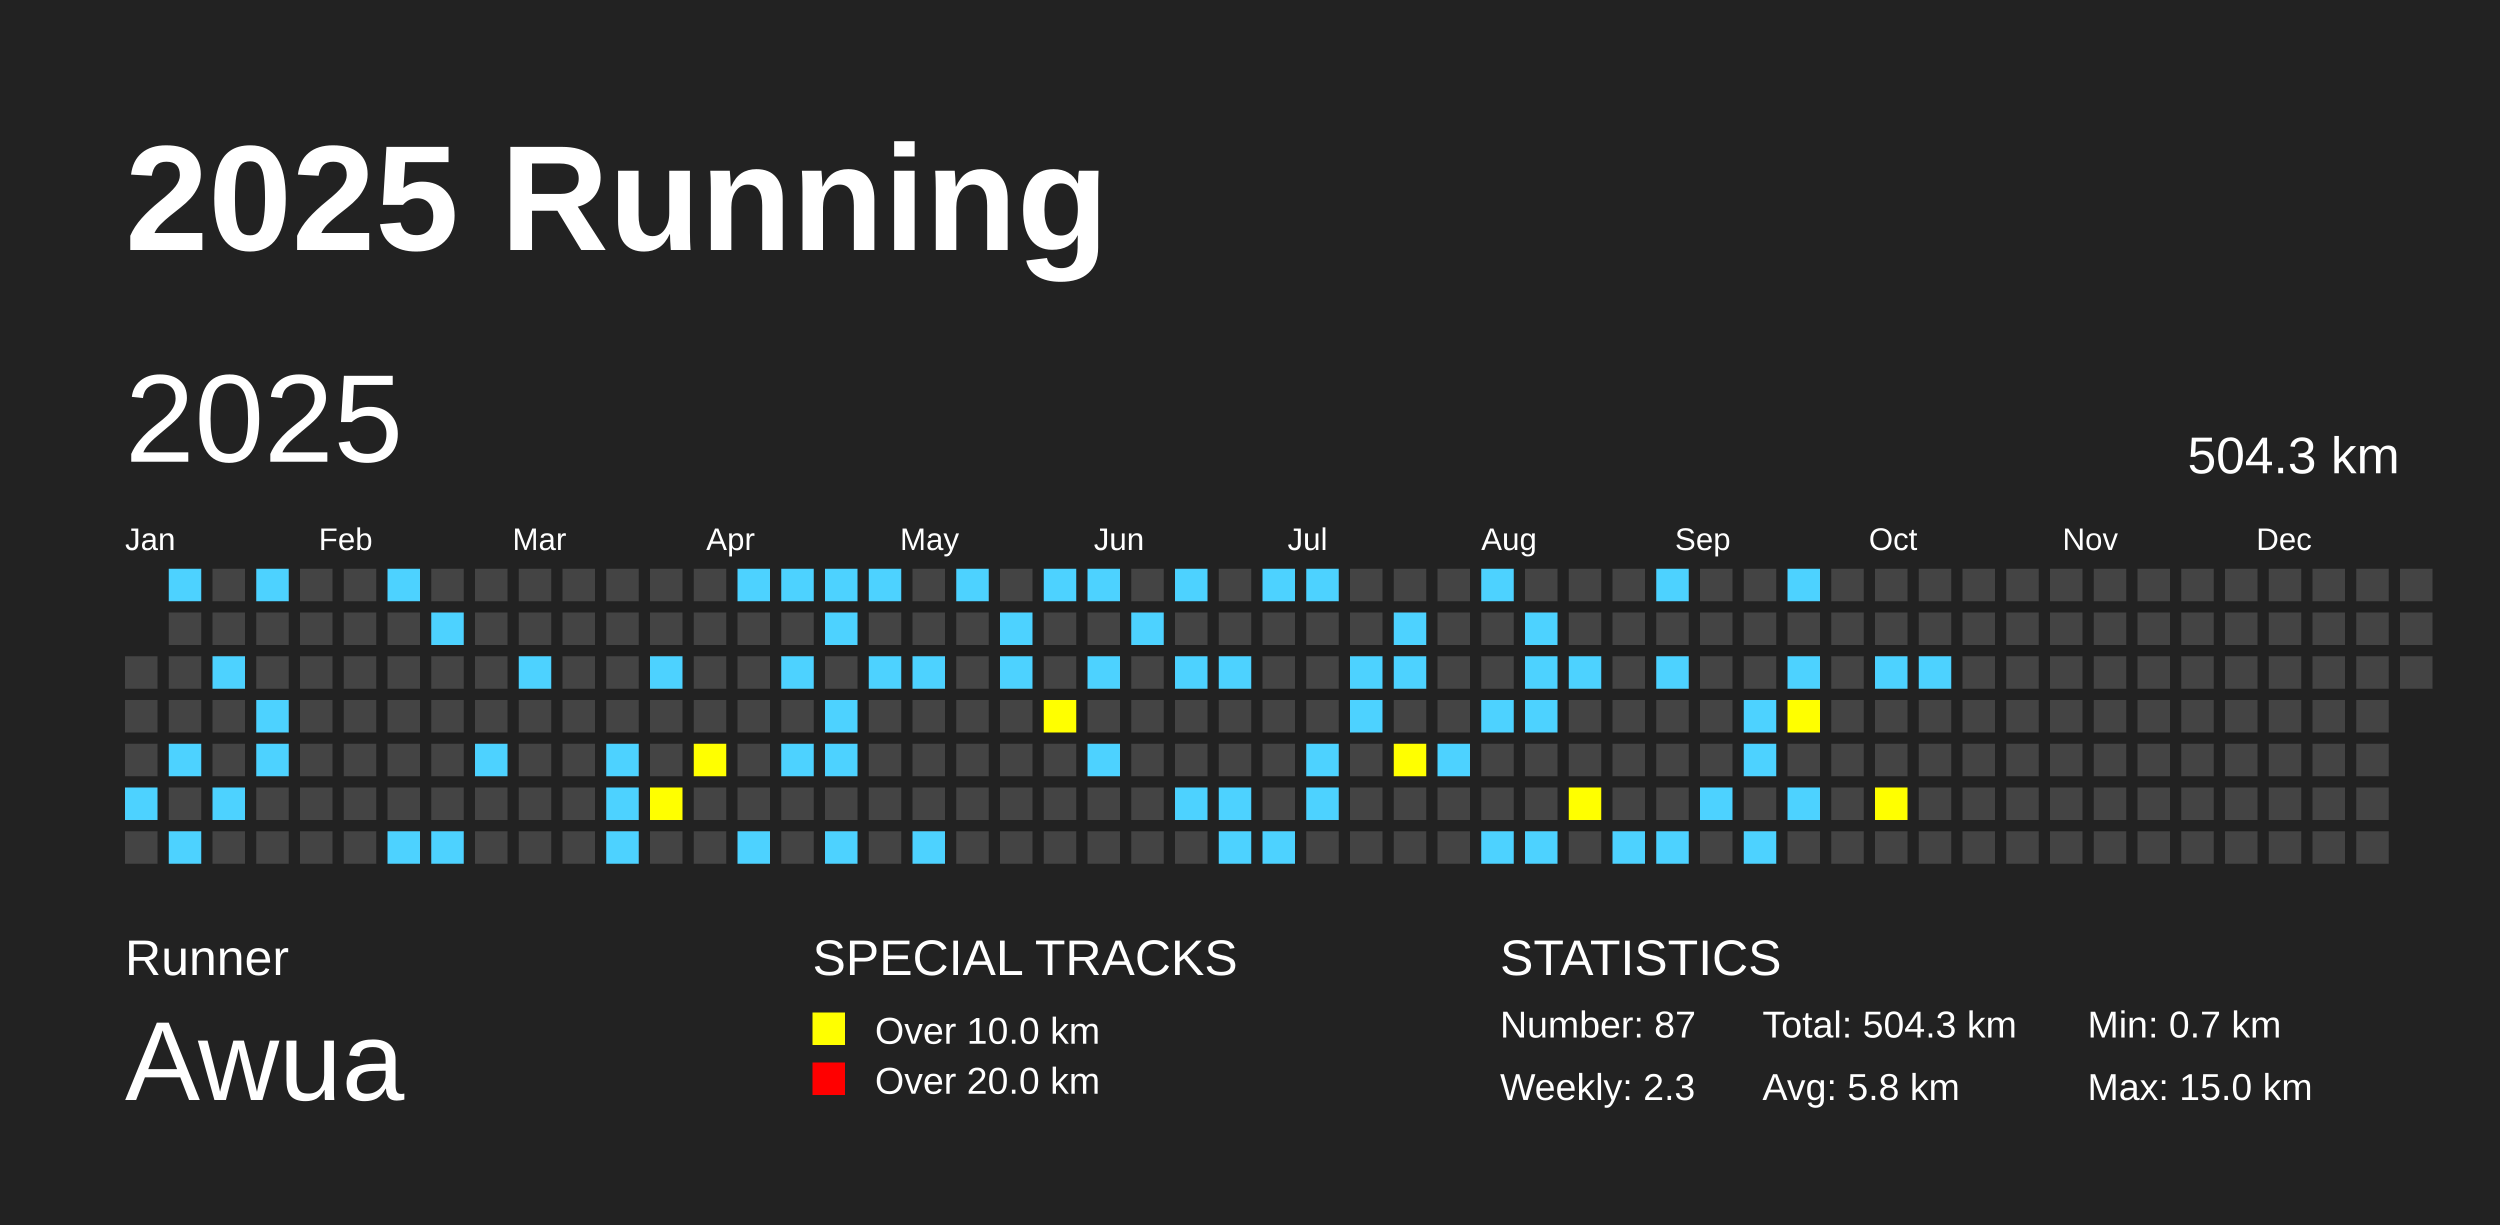
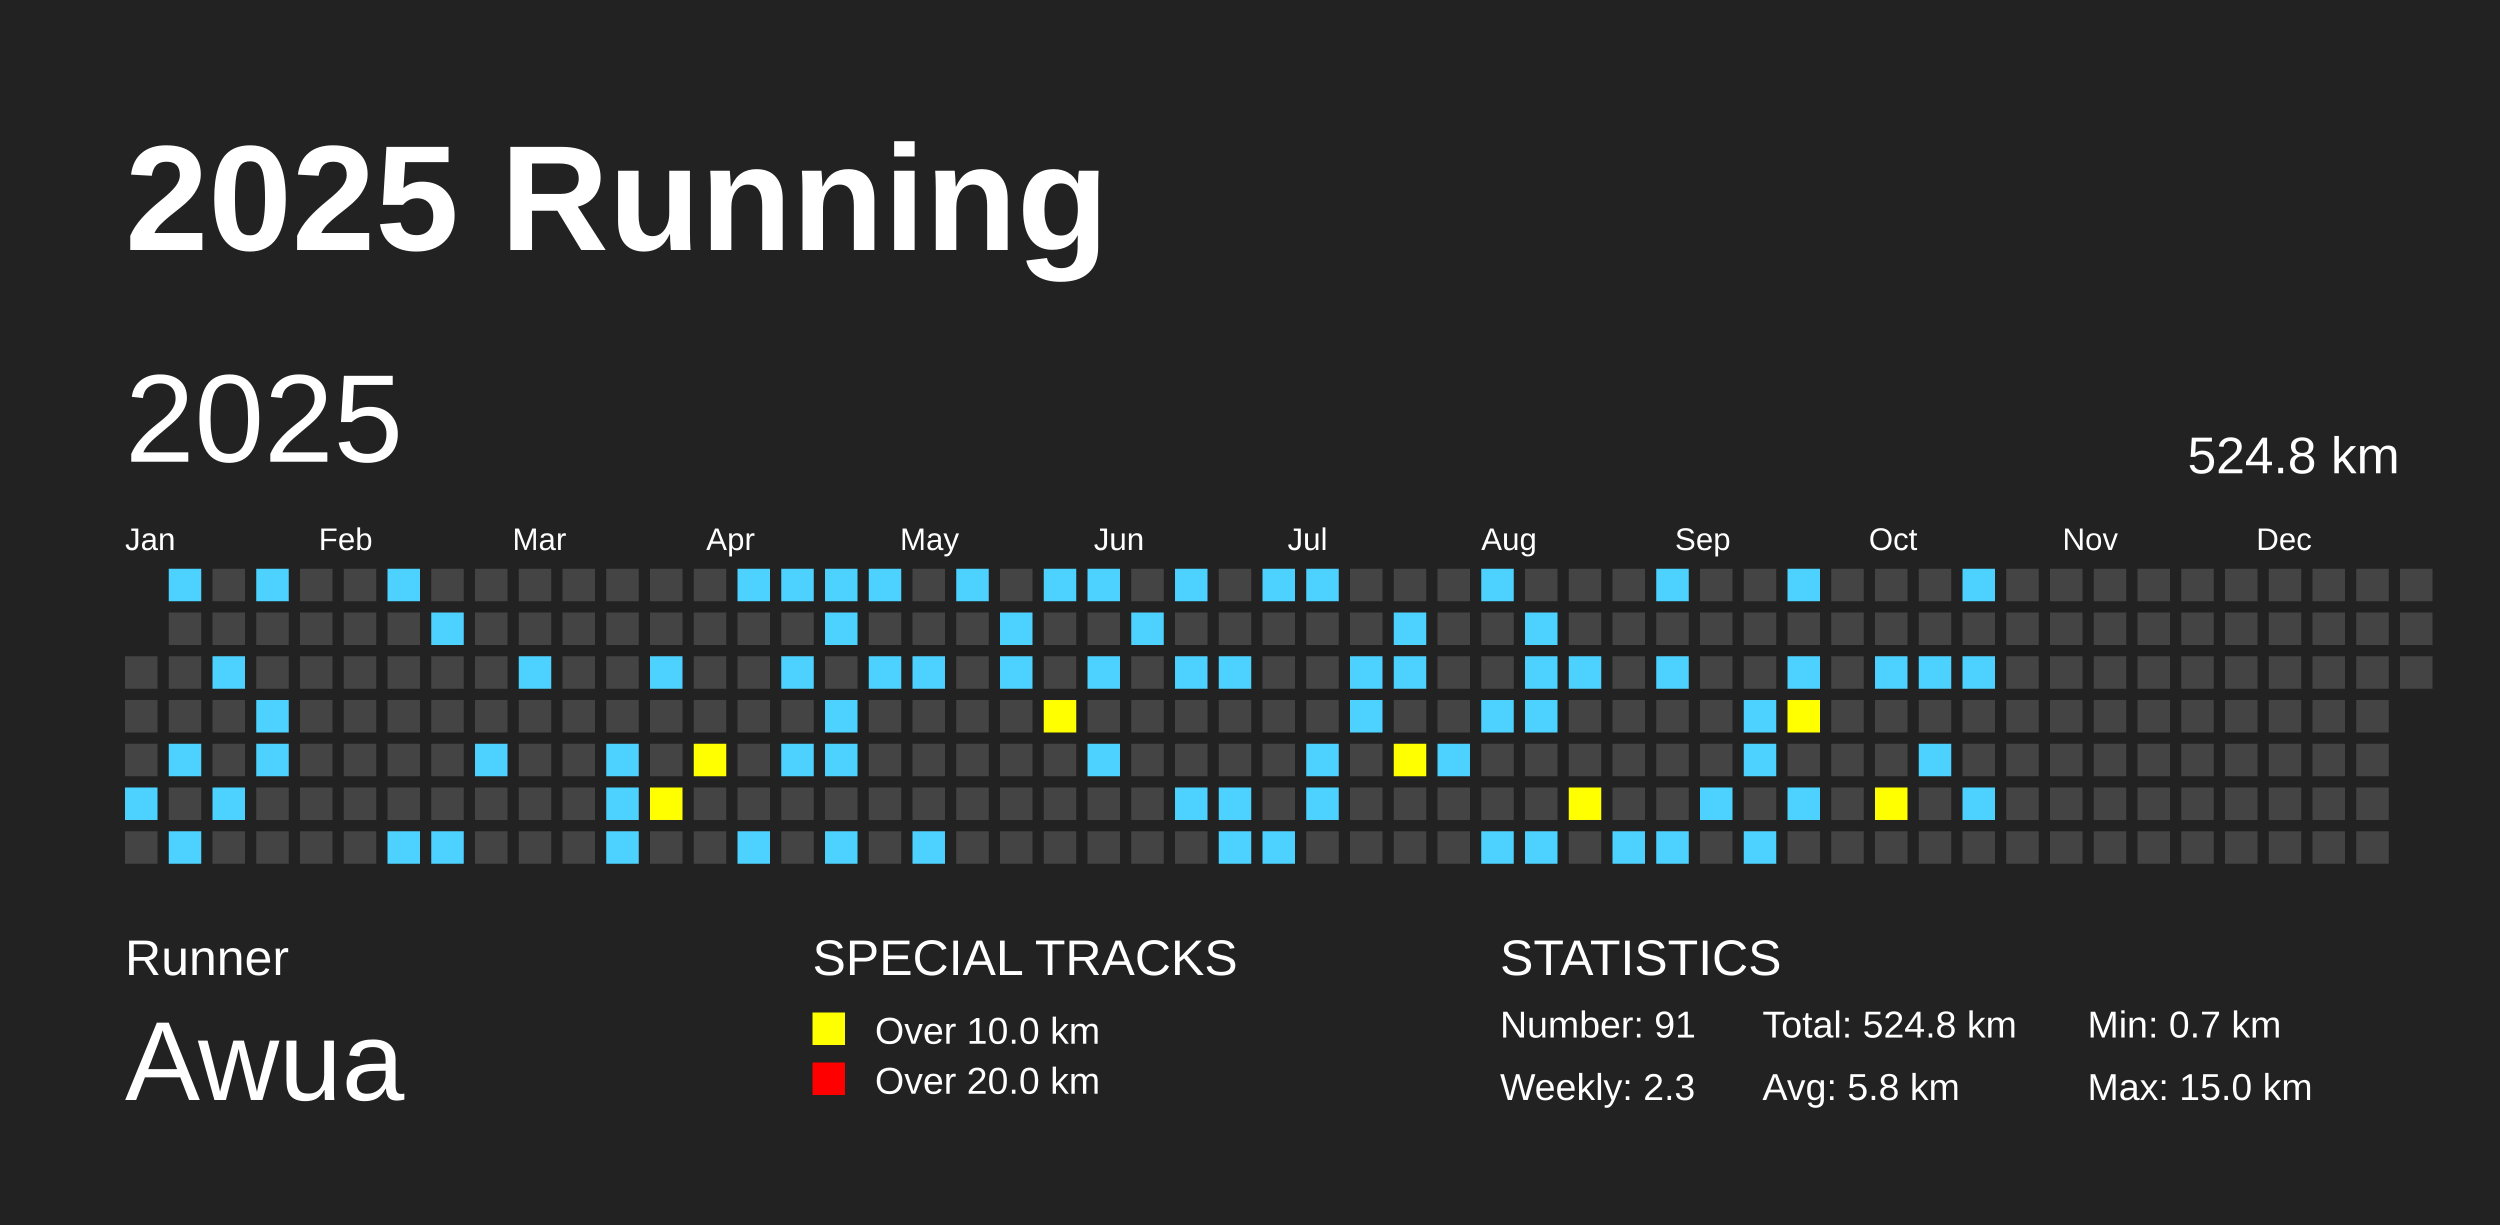
<svg xmlns="http://www.w3.org/2000/svg" baseProfile="full" height="98mm" version="1.1" viewBox="0,0,200,98" width="200mm">
  <defs />
  <rect fill="#222222" height="98" width="200" x="0" y="0" />
  <text fill="#FFFFFF" style="font-size:12px; font-family:Arial; font-weight:bold;" x="10" y="20">2025 Running</text>
  <text fill="#FFFFFF" style="font-size:4px; font-family:Arial" x="10" y="78">Runner</text>
  <text fill="#FFFFFF" style="font-size:9px; font-family:Arial" x="10" y="88">Awua</text>
  <text fill="#FFFFFF" style="font-size:4px; font-family:Arial" x="65" y="78">SPECIAL TRACKS</text>
  <rect fill="yellow" height="2.6" width="2.6" x="65" y="81" />
  <text fill="#FFFFFF" style="font-size:3px; font-family:Arial" x="70" y="83.5">Over 10.0 km</text>
  <rect fill="red" height="2.6" width="2.6" x="65" y="85" />
  <text fill="#FFFFFF" style="font-size:3px; font-family:Arial" x="70" y="87.5">Over 20.0 km</text>
  <text fill="#FFFFFF" style="font-size:4px; font-family:Arial" x="120" y="78">STATISTICS</text>
-   <text fill="#FFFFFF" style="font-size:3px; font-family:Arial" x="120" y="83">Number: 87</text>
+   <text fill="#FFFFFF" style="font-size:3px; font-family:Arial" x="120" y="83">Number: 91</text>
  <text fill="#FFFFFF" style="font-size:3px; font-family:Arial" x="120" y="88">Weekly: 2.3</text>
-   <text fill="#FFFFFF" style="font-size:3px; font-family:Arial" x="141" y="83">Total: 504.3 km</text>
+   <text fill="#FFFFFF" style="font-size:3px; font-family:Arial" x="141" y="83">Total: 524.8 km</text>
  <text fill="#FFFFFF" style="font-size:3px; font-family:Arial" x="141" y="88">Avg: 5.8 km</text>
  <text fill="#FFFFFF" style="font-size:3px; font-family:Arial" x="167" y="83">Min: 0.7 km</text>
  <text fill="#FFFFFF" style="font-size:3px; font-family:Arial" x="167" y="88">Max: 15.0 km</text>
  <text dominant-baseline="hanging" fill="#FFFFFF" style="font-size:10.0px; font-family:Arial;" x="10" y="30">2025</text>
-   <text dominant-baseline="hanging" fill="#FFFFFF" style="font-size:4.125px; font-family:Arial;" x="175" y="35">504.3 km</text>
+   <text dominant-baseline="hanging" fill="#FFFFFF" style="font-size:4.125px; font-family:Arial;" x="175" y="35">524.8 km</text>
  <text fill="#FFFFFF" style="font-size:2.5px; font-family:Arial" x="10.0" y="44">Jan</text>
  <text fill="#FFFFFF" style="font-size:2.5px; font-family:Arial" x="25.5" y="44">Feb</text>
  <text fill="#FFFFFF" style="font-size:2.5px; font-family:Arial" x="41.0" y="44">Mar</text>
  <text fill="#FFFFFF" style="font-size:2.5px; font-family:Arial" x="56.5" y="44">Apr</text>
  <text fill="#FFFFFF" style="font-size:2.5px; font-family:Arial" x="72.0" y="44">May</text>
  <text fill="#FFFFFF" style="font-size:2.5px; font-family:Arial" x="87.5" y="44">Jun</text>
  <text fill="#FFFFFF" style="font-size:2.5px; font-family:Arial" x="103.0" y="44">Jul</text>
  <text fill="#FFFFFF" style="font-size:2.5px; font-family:Arial" x="118.5" y="44">Aug</text>
  <text fill="#FFFFFF" style="font-size:2.5px; font-family:Arial" x="134.0" y="44">Sep</text>
  <text fill="#FFFFFF" style="font-size:2.5px; font-family:Arial" x="149.5" y="44">Oct</text>
  <text fill="#FFFFFF" style="font-size:2.5px; font-family:Arial" x="165.0" y="44">Nov</text>
  <text fill="#FFFFFF" style="font-size:2.5px; font-family:Arial" x="180.5" y="44">Dec</text>
  <rect fill="#444444" height="2.6" width="2.6" x="10.0" y="52.5" />
  <rect fill="#444444" height="2.6" width="2.6" x="10.0" y="56.0" />
  <rect fill="#444444" height="2.6" width="2.6" x="10.0" y="59.5" />
  <rect fill="#4DD2FF" height="2.6" width="2.6" x="10.0" y="63.0" />
  <rect fill="#444444" height="2.6" width="2.6" x="10.0" y="66.5" />
  <rect fill="#4DD2FF" height="2.6" width="2.6" x="13.5" y="45.5" />
  <rect fill="#444444" height="2.6" width="2.6" x="13.5" y="49.0" />
  <rect fill="#444444" height="2.6" width="2.6" x="13.5" y="52.5" />
  <rect fill="#444444" height="2.6" width="2.6" x="13.5" y="56.0" />
  <rect fill="#4DD2FF" height="2.6" width="2.6" x="13.5" y="59.5" />
  <rect fill="#444444" height="2.6" width="2.6" x="13.5" y="63.0" />
  <rect fill="#4DD2FF" height="2.6" width="2.6" x="13.5" y="66.5" />
  <rect fill="#444444" height="2.6" width="2.6" x="17.0" y="45.5" />
  <rect fill="#444444" height="2.6" width="2.6" x="17.0" y="49.0" />
  <rect fill="#4DD2FF" height="2.6" width="2.6" x="17.0" y="52.5" />
  <rect fill="#444444" height="2.6" width="2.6" x="17.0" y="56.0" />
  <rect fill="#444444" height="2.6" width="2.6" x="17.0" y="59.5" />
  <rect fill="#4DD2FF" height="2.6" width="2.6" x="17.0" y="63.0" />
  <rect fill="#444444" height="2.6" width="2.6" x="17.0" y="66.5" />
  <rect fill="#4DD2FF" height="2.6" width="2.6" x="20.5" y="45.5" />
  <rect fill="#444444" height="2.6" width="2.6" x="20.5" y="49.0" />
  <rect fill="#444444" height="2.6" width="2.6" x="20.5" y="52.5" />
  <rect fill="#4DD2FF" height="2.6" width="2.6" x="20.5" y="56.0" />
  <rect fill="#4DD2FF" height="2.6" width="2.6" x="20.5" y="59.5" />
  <rect fill="#444444" height="2.6" width="2.6" x="20.5" y="63.0" />
  <rect fill="#444444" height="2.6" width="2.6" x="20.5" y="66.5" />
  <rect fill="#444444" height="2.6" width="2.6" x="24.0" y="45.5" />
  <rect fill="#444444" height="2.6" width="2.6" x="24.0" y="49.0" />
  <rect fill="#444444" height="2.6" width="2.6" x="24.0" y="52.5" />
  <rect fill="#444444" height="2.6" width="2.6" x="24.0" y="56.0" />
  <rect fill="#444444" height="2.6" width="2.6" x="24.0" y="59.5" />
  <rect fill="#444444" height="2.6" width="2.6" x="24.0" y="63.0" />
  <rect fill="#444444" height="2.6" width="2.6" x="24.0" y="66.5" />
  <rect fill="#444444" height="2.6" width="2.6" x="27.5" y="45.5" />
  <rect fill="#444444" height="2.6" width="2.6" x="27.5" y="49.0" />
  <rect fill="#444444" height="2.6" width="2.6" x="27.5" y="52.5" />
  <rect fill="#444444" height="2.6" width="2.6" x="27.5" y="56.0" />
  <rect fill="#444444" height="2.6" width="2.6" x="27.5" y="59.5" />
  <rect fill="#444444" height="2.6" width="2.6" x="27.5" y="63.0" />
  <rect fill="#444444" height="2.6" width="2.6" x="27.5" y="66.5" />
  <rect fill="#4DD2FF" height="2.6" width="2.6" x="31.0" y="45.5" />
  <rect fill="#444444" height="2.6" width="2.6" x="31.0" y="49.0" />
  <rect fill="#444444" height="2.6" width="2.6" x="31.0" y="52.5" />
  <rect fill="#444444" height="2.6" width="2.6" x="31.0" y="56.0" />
  <rect fill="#444444" height="2.6" width="2.6" x="31.0" y="59.5" />
  <rect fill="#444444" height="2.6" width="2.6" x="31.0" y="63.0" />
  <rect fill="#4DD2FF" height="2.6" width="2.6" x="31.0" y="66.5" />
  <rect fill="#444444" height="2.6" width="2.6" x="34.5" y="45.5" />
  <rect fill="#4DD2FF" height="2.6" width="2.6" x="34.5" y="49.0" />
  <rect fill="#444444" height="2.6" width="2.6" x="34.5" y="52.5" />
  <rect fill="#444444" height="2.6" width="2.6" x="34.5" y="56.0" />
  <rect fill="#444444" height="2.6" width="2.6" x="34.5" y="59.5" />
  <rect fill="#444444" height="2.6" width="2.6" x="34.5" y="63.0" />
  <rect fill="#4DD2FF" height="2.6" width="2.6" x="34.5" y="66.5" />
  <rect fill="#444444" height="2.6" width="2.6" x="38.0" y="45.5" />
  <rect fill="#444444" height="2.6" width="2.6" x="38.0" y="49.0" />
  <rect fill="#444444" height="2.6" width="2.6" x="38.0" y="52.5" />
  <rect fill="#444444" height="2.6" width="2.6" x="38.0" y="56.0" />
  <rect fill="#4DD2FF" height="2.6" width="2.6" x="38.0" y="59.5" />
  <rect fill="#444444" height="2.6" width="2.6" x="38.0" y="63.0" />
  <rect fill="#444444" height="2.6" width="2.6" x="38.0" y="66.5" />
  <rect fill="#444444" height="2.6" width="2.6" x="41.5" y="45.5" />
  <rect fill="#444444" height="2.6" width="2.6" x="41.5" y="49.0" />
  <rect fill="#4DD2FF" height="2.6" width="2.6" x="41.5" y="52.5" />
  <rect fill="#444444" height="2.6" width="2.6" x="41.5" y="56.0" />
  <rect fill="#444444" height="2.6" width="2.6" x="41.5" y="59.5" />
  <rect fill="#444444" height="2.6" width="2.6" x="41.5" y="63.0" />
  <rect fill="#444444" height="2.6" width="2.6" x="41.5" y="66.5" />
  <rect fill="#444444" height="2.6" width="2.6" x="45.0" y="45.5" />
  <rect fill="#444444" height="2.6" width="2.6" x="45.0" y="49.0" />
  <rect fill="#444444" height="2.6" width="2.6" x="45.0" y="52.5" />
  <rect fill="#444444" height="2.6" width="2.6" x="45.0" y="56.0" />
  <rect fill="#444444" height="2.6" width="2.6" x="45.0" y="59.5" />
  <rect fill="#444444" height="2.6" width="2.6" x="45.0" y="63.0" />
  <rect fill="#444444" height="2.6" width="2.6" x="45.0" y="66.5" />
  <rect fill="#444444" height="2.6" width="2.6" x="48.5" y="45.5" />
  <rect fill="#444444" height="2.6" width="2.6" x="48.5" y="49.0" />
  <rect fill="#444444" height="2.6" width="2.6" x="48.5" y="52.5" />
  <rect fill="#444444" height="2.6" width="2.6" x="48.5" y="56.0" />
  <rect fill="#4DD2FF" height="2.6" width="2.6" x="48.5" y="59.5" />
  <rect fill="#4DD2FF" height="2.6" width="2.6" x="48.5" y="63.0" />
  <rect fill="#4DD2FF" height="2.6" width="2.6" x="48.5" y="66.5" />
  <rect fill="#444444" height="2.6" width="2.6" x="52.0" y="45.5" />
  <rect fill="#444444" height="2.6" width="2.6" x="52.0" y="49.0" />
  <rect fill="#4DD2FF" height="2.6" width="2.6" x="52.0" y="52.5" />
  <rect fill="#444444" height="2.6" width="2.6" x="52.0" y="56.0" />
  <rect fill="#444444" height="2.6" width="2.6" x="52.0" y="59.5" />
  <rect fill="yellow" height="2.6" width="2.6" x="52.0" y="63.0" />
  <rect fill="#444444" height="2.6" width="2.6" x="52.0" y="66.5" />
  <rect fill="#444444" height="2.6" width="2.6" x="55.5" y="45.5" />
  <rect fill="#444444" height="2.6" width="2.6" x="55.5" y="49.0" />
  <rect fill="#444444" height="2.6" width="2.6" x="55.5" y="52.5" />
  <rect fill="#444444" height="2.6" width="2.6" x="55.5" y="56.0" />
  <rect fill="yellow" height="2.6" width="2.6" x="55.5" y="59.5" />
  <rect fill="#444444" height="2.6" width="2.6" x="55.5" y="63.0" />
  <rect fill="#444444" height="2.6" width="2.6" x="55.5" y="66.5" />
  <rect fill="#4DD2FF" height="2.6" width="2.6" x="59.0" y="45.5" />
  <rect fill="#444444" height="2.6" width="2.6" x="59.0" y="49.0" />
  <rect fill="#444444" height="2.6" width="2.6" x="59.0" y="52.5" />
  <rect fill="#444444" height="2.6" width="2.6" x="59.0" y="56.0" />
  <rect fill="#444444" height="2.6" width="2.6" x="59.0" y="59.5" />
  <rect fill="#444444" height="2.6" width="2.6" x="59.0" y="63.0" />
  <rect fill="#4DD2FF" height="2.6" width="2.6" x="59.0" y="66.5" />
  <rect fill="#4DD2FF" height="2.6" width="2.6" x="62.5" y="45.5" />
  <rect fill="#444444" height="2.6" width="2.6" x="62.5" y="49.0" />
  <rect fill="#4DD2FF" height="2.6" width="2.6" x="62.5" y="52.5" />
  <rect fill="#444444" height="2.6" width="2.6" x="62.5" y="56.0" />
  <rect fill="#4DD2FF" height="2.6" width="2.6" x="62.5" y="59.5" />
  <rect fill="#444444" height="2.6" width="2.6" x="62.5" y="63.0" />
  <rect fill="#444444" height="2.6" width="2.6" x="62.5" y="66.5" />
  <rect fill="#4DD2FF" height="2.6" width="2.6" x="66.0" y="45.5" />
  <rect fill="#4DD2FF" height="2.6" width="2.6" x="66.0" y="49.0" />
  <rect fill="#444444" height="2.6" width="2.6" x="66.0" y="52.5" />
  <rect fill="#4DD2FF" height="2.6" width="2.6" x="66.0" y="56.0" />
  <rect fill="#4DD2FF" height="2.6" width="2.6" x="66.0" y="59.5" />
  <rect fill="#444444" height="2.6" width="2.6" x="66.0" y="63.0" />
  <rect fill="#4DD2FF" height="2.6" width="2.6" x="66.0" y="66.5" />
  <rect fill="#4DD2FF" height="2.6" width="2.6" x="69.5" y="45.5" />
  <rect fill="#444444" height="2.6" width="2.6" x="69.5" y="49.0" />
  <rect fill="#4DD2FF" height="2.6" width="2.6" x="69.5" y="52.5" />
  <rect fill="#444444" height="2.6" width="2.6" x="69.5" y="56.0" />
  <rect fill="#444444" height="2.6" width="2.6" x="69.5" y="59.5" />
  <rect fill="#444444" height="2.6" width="2.6" x="69.5" y="63.0" />
  <rect fill="#444444" height="2.6" width="2.6" x="69.5" y="66.5" />
  <rect fill="#444444" height="2.6" width="2.6" x="73.0" y="45.5" />
  <rect fill="#444444" height="2.6" width="2.6" x="73.0" y="49.0" />
  <rect fill="#4DD2FF" height="2.6" width="2.6" x="73.0" y="52.5" />
  <rect fill="#444444" height="2.6" width="2.6" x="73.0" y="56.0" />
  <rect fill="#444444" height="2.6" width="2.6" x="73.0" y="59.5" />
  <rect fill="#444444" height="2.6" width="2.6" x="73.0" y="63.0" />
  <rect fill="#4DD2FF" height="2.6" width="2.6" x="73.0" y="66.5" />
  <rect fill="#4DD2FF" height="2.6" width="2.6" x="76.5" y="45.5" />
  <rect fill="#444444" height="2.6" width="2.6" x="76.5" y="49.0" />
  <rect fill="#444444" height="2.6" width="2.6" x="76.5" y="52.5" />
  <rect fill="#444444" height="2.6" width="2.6" x="76.5" y="56.0" />
  <rect fill="#444444" height="2.6" width="2.6" x="76.5" y="59.5" />
  <rect fill="#444444" height="2.6" width="2.6" x="76.5" y="63.0" />
  <rect fill="#444444" height="2.6" width="2.6" x="76.5" y="66.5" />
  <rect fill="#444444" height="2.6" width="2.6" x="80.0" y="45.5" />
  <rect fill="#4DD2FF" height="2.6" width="2.6" x="80.0" y="49.0" />
  <rect fill="#4DD2FF" height="2.6" width="2.6" x="80.0" y="52.5" />
  <rect fill="#444444" height="2.6" width="2.6" x="80.0" y="56.0" />
  <rect fill="#444444" height="2.6" width="2.6" x="80.0" y="59.5" />
  <rect fill="#444444" height="2.6" width="2.6" x="80.0" y="63.0" />
  <rect fill="#444444" height="2.6" width="2.6" x="80.0" y="66.5" />
  <rect fill="#4DD2FF" height="2.6" width="2.6" x="83.5" y="45.5" />
  <rect fill="#444444" height="2.6" width="2.6" x="83.5" y="49.0" />
  <rect fill="#444444" height="2.6" width="2.6" x="83.5" y="52.5" />
  <rect fill="yellow" height="2.6" width="2.6" x="83.5" y="56.0" />
  <rect fill="#444444" height="2.6" width="2.6" x="83.5" y="59.5" />
  <rect fill="#444444" height="2.6" width="2.6" x="83.5" y="63.0" />
  <rect fill="#444444" height="2.6" width="2.6" x="83.5" y="66.5" />
  <rect fill="#4DD2FF" height="2.6" width="2.6" x="87.0" y="45.5" />
  <rect fill="#444444" height="2.6" width="2.6" x="87.0" y="49.0" />
  <rect fill="#4DD2FF" height="2.6" width="2.6" x="87.0" y="52.5" />
  <rect fill="#444444" height="2.6" width="2.6" x="87.0" y="56.0" />
  <rect fill="#4DD2FF" height="2.6" width="2.6" x="87.0" y="59.5" />
  <rect fill="#444444" height="2.6" width="2.6" x="87.0" y="63.0" />
  <rect fill="#444444" height="2.6" width="2.6" x="87.0" y="66.5" />
  <rect fill="#444444" height="2.6" width="2.6" x="90.5" y="45.5" />
  <rect fill="#4DD2FF" height="2.6" width="2.6" x="90.5" y="49.0" />
  <rect fill="#444444" height="2.6" width="2.6" x="90.5" y="52.5" />
  <rect fill="#444444" height="2.6" width="2.6" x="90.5" y="56.0" />
  <rect fill="#444444" height="2.6" width="2.6" x="90.5" y="59.5" />
  <rect fill="#444444" height="2.6" width="2.6" x="90.5" y="63.0" />
  <rect fill="#444444" height="2.6" width="2.6" x="90.5" y="66.5" />
  <rect fill="#4DD2FF" height="2.6" width="2.6" x="94.0" y="45.5" />
  <rect fill="#444444" height="2.6" width="2.6" x="94.0" y="49.0" />
  <rect fill="#4DD2FF" height="2.6" width="2.6" x="94.0" y="52.5" />
  <rect fill="#444444" height="2.6" width="2.6" x="94.0" y="56.0" />
  <rect fill="#444444" height="2.6" width="2.6" x="94.0" y="59.5" />
  <rect fill="#4DD2FF" height="2.6" width="2.6" x="94.0" y="63.0" />
  <rect fill="#444444" height="2.6" width="2.6" x="94.0" y="66.5" />
  <rect fill="#444444" height="2.6" width="2.6" x="97.5" y="45.5" />
  <rect fill="#444444" height="2.6" width="2.6" x="97.5" y="49.0" />
  <rect fill="#4DD2FF" height="2.6" width="2.6" x="97.5" y="52.5" />
  <rect fill="#444444" height="2.6" width="2.6" x="97.5" y="56.0" />
  <rect fill="#444444" height="2.6" width="2.6" x="97.5" y="59.5" />
  <rect fill="#4DD2FF" height="2.6" width="2.6" x="97.5" y="63.0" />
  <rect fill="#4DD2FF" height="2.6" width="2.6" x="97.5" y="66.5" />
  <rect fill="#4DD2FF" height="2.6" width="2.6" x="101.0" y="45.5" />
  <rect fill="#444444" height="2.6" width="2.6" x="101.0" y="49.0" />
  <rect fill="#444444" height="2.6" width="2.6" x="101.0" y="52.5" />
  <rect fill="#444444" height="2.6" width="2.6" x="101.0" y="56.0" />
  <rect fill="#444444" height="2.6" width="2.6" x="101.0" y="59.5" />
  <rect fill="#444444" height="2.6" width="2.6" x="101.0" y="63.0" />
  <rect fill="#4DD2FF" height="2.6" width="2.6" x="101.0" y="66.5" />
  <rect fill="#4DD2FF" height="2.6" width="2.6" x="104.5" y="45.5" />
  <rect fill="#444444" height="2.6" width="2.6" x="104.5" y="49.0" />
  <rect fill="#444444" height="2.6" width="2.6" x="104.5" y="52.5" />
  <rect fill="#444444" height="2.6" width="2.6" x="104.5" y="56.0" />
  <rect fill="#4DD2FF" height="2.6" width="2.6" x="104.5" y="59.5" />
  <rect fill="#4DD2FF" height="2.6" width="2.6" x="104.5" y="63.0" />
  <rect fill="#444444" height="2.6" width="2.6" x="104.5" y="66.5" />
  <rect fill="#444444" height="2.6" width="2.6" x="108.0" y="45.5" />
  <rect fill="#444444" height="2.6" width="2.6" x="108.0" y="49.0" />
  <rect fill="#4DD2FF" height="2.6" width="2.6" x="108.0" y="52.5" />
  <rect fill="#4DD2FF" height="2.6" width="2.6" x="108.0" y="56.0" />
  <rect fill="#444444" height="2.6" width="2.6" x="108.0" y="59.5" />
  <rect fill="#444444" height="2.6" width="2.6" x="108.0" y="63.0" />
  <rect fill="#444444" height="2.6" width="2.6" x="108.0" y="66.5" />
  <rect fill="#444444" height="2.6" width="2.6" x="111.5" y="45.5" />
  <rect fill="#4DD2FF" height="2.6" width="2.6" x="111.5" y="49.0" />
  <rect fill="#4DD2FF" height="2.6" width="2.6" x="111.5" y="52.5" />
  <rect fill="#444444" height="2.6" width="2.6" x="111.5" y="56.0" />
  <rect fill="yellow" height="2.6" width="2.6" x="111.5" y="59.5" />
  <rect fill="#444444" height="2.6" width="2.6" x="111.5" y="63.0" />
  <rect fill="#444444" height="2.6" width="2.6" x="111.5" y="66.5" />
  <rect fill="#444444" height="2.6" width="2.6" x="115.0" y="45.5" />
  <rect fill="#444444" height="2.6" width="2.6" x="115.0" y="49.0" />
  <rect fill="#444444" height="2.6" width="2.6" x="115.0" y="52.5" />
  <rect fill="#444444" height="2.6" width="2.6" x="115.0" y="56.0" />
  <rect fill="#4DD2FF" height="2.6" width="2.6" x="115.0" y="59.5" />
  <rect fill="#444444" height="2.6" width="2.6" x="115.0" y="63.0" />
  <rect fill="#444444" height="2.6" width="2.6" x="115.0" y="66.5" />
  <rect fill="#4DD2FF" height="2.6" width="2.6" x="118.5" y="45.5" />
  <rect fill="#444444" height="2.6" width="2.6" x="118.5" y="49.0" />
  <rect fill="#444444" height="2.6" width="2.6" x="118.5" y="52.5" />
  <rect fill="#4DD2FF" height="2.6" width="2.6" x="118.5" y="56.0" />
  <rect fill="#444444" height="2.6" width="2.6" x="118.5" y="59.5" />
  <rect fill="#444444" height="2.6" width="2.6" x="118.5" y="63.0" />
  <rect fill="#4DD2FF" height="2.6" width="2.6" x="118.5" y="66.5" />
  <rect fill="#444444" height="2.6" width="2.6" x="122.0" y="45.5" />
  <rect fill="#4DD2FF" height="2.6" width="2.6" x="122.0" y="49.0" />
  <rect fill="#4DD2FF" height="2.6" width="2.6" x="122.0" y="52.5" />
  <rect fill="#4DD2FF" height="2.6" width="2.6" x="122.0" y="56.0" />
  <rect fill="#444444" height="2.6" width="2.6" x="122.0" y="59.5" />
  <rect fill="#444444" height="2.6" width="2.6" x="122.0" y="63.0" />
  <rect fill="#4DD2FF" height="2.6" width="2.6" x="122.0" y="66.5" />
  <rect fill="#444444" height="2.6" width="2.6" x="125.5" y="45.5" />
  <rect fill="#444444" height="2.6" width="2.6" x="125.5" y="49.0" />
  <rect fill="#4DD2FF" height="2.6" width="2.6" x="125.5" y="52.5" />
  <rect fill="#444444" height="2.6" width="2.6" x="125.5" y="56.0" />
  <rect fill="#444444" height="2.6" width="2.6" x="125.5" y="59.5" />
  <rect fill="yellow" height="2.6" width="2.6" x="125.5" y="63.0" />
  <rect fill="#444444" height="2.6" width="2.6" x="125.5" y="66.5" />
  <rect fill="#444444" height="2.6" width="2.6" x="129.0" y="45.5" />
  <rect fill="#444444" height="2.6" width="2.6" x="129.0" y="49.0" />
  <rect fill="#444444" height="2.6" width="2.6" x="129.0" y="52.5" />
  <rect fill="#444444" height="2.6" width="2.6" x="129.0" y="56.0" />
  <rect fill="#444444" height="2.6" width="2.6" x="129.0" y="59.5" />
  <rect fill="#444444" height="2.6" width="2.6" x="129.0" y="63.0" />
  <rect fill="#4DD2FF" height="2.6" width="2.6" x="129.0" y="66.5" />
  <rect fill="#4DD2FF" height="2.6" width="2.6" x="132.5" y="45.5" />
  <rect fill="#444444" height="2.6" width="2.6" x="132.5" y="49.0" />
  <rect fill="#4DD2FF" height="2.6" width="2.6" x="132.5" y="52.5" />
  <rect fill="#444444" height="2.6" width="2.6" x="132.5" y="56.0" />
  <rect fill="#444444" height="2.6" width="2.6" x="132.5" y="59.5" />
  <rect fill="#444444" height="2.6" width="2.6" x="132.5" y="63.0" />
  <rect fill="#4DD2FF" height="2.6" width="2.6" x="132.5" y="66.5" />
  <rect fill="#444444" height="2.6" width="2.6" x="136.0" y="45.5" />
  <rect fill="#444444" height="2.6" width="2.6" x="136.0" y="49.0" />
  <rect fill="#444444" height="2.6" width="2.6" x="136.0" y="52.5" />
  <rect fill="#444444" height="2.6" width="2.6" x="136.0" y="56.0" />
  <rect fill="#444444" height="2.6" width="2.6" x="136.0" y="59.5" />
  <rect fill="#4DD2FF" height="2.6" width="2.6" x="136.0" y="63.0" />
  <rect fill="#444444" height="2.6" width="2.6" x="136.0" y="66.5" />
  <rect fill="#444444" height="2.6" width="2.6" x="139.5" y="45.5" />
  <rect fill="#444444" height="2.6" width="2.6" x="139.5" y="49.0" />
  <rect fill="#444444" height="2.6" width="2.6" x="139.5" y="52.5" />
  <rect fill="#4DD2FF" height="2.6" width="2.6" x="139.5" y="56.0" />
  <rect fill="#4DD2FF" height="2.6" width="2.6" x="139.5" y="59.5" />
  <rect fill="#444444" height="2.6" width="2.6" x="139.5" y="63.0" />
  <rect fill="#4DD2FF" height="2.6" width="2.6" x="139.5" y="66.5" />
  <rect fill="#4DD2FF" height="2.6" width="2.6" x="143.0" y="45.5" />
  <rect fill="#444444" height="2.6" width="2.6" x="143.0" y="49.0" />
  <rect fill="#4DD2FF" height="2.6" width="2.6" x="143.0" y="52.5" />
  <rect fill="yellow" height="2.6" width="2.6" x="143.0" y="56.0" />
  <rect fill="#444444" height="2.6" width="2.6" x="143.0" y="59.5" />
  <rect fill="#4DD2FF" height="2.6" width="2.6" x="143.0" y="63.0" />
  <rect fill="#444444" height="2.6" width="2.6" x="143.0" y="66.5" />
  <rect fill="#444444" height="2.6" width="2.6" x="146.5" y="45.5" />
  <rect fill="#444444" height="2.6" width="2.6" x="146.5" y="49.0" />
  <rect fill="#444444" height="2.6" width="2.6" x="146.5" y="52.5" />
  <rect fill="#444444" height="2.6" width="2.6" x="146.5" y="56.0" />
  <rect fill="#444444" height="2.6" width="2.6" x="146.5" y="59.5" />
  <rect fill="#444444" height="2.6" width="2.6" x="146.5" y="63.0" />
  <rect fill="#444444" height="2.6" width="2.6" x="146.5" y="66.5" />
  <rect fill="#444444" height="2.6" width="2.6" x="150.0" y="45.5" />
  <rect fill="#444444" height="2.6" width="2.6" x="150.0" y="49.0" />
  <rect fill="#4DD2FF" height="2.6" width="2.6" x="150.0" y="52.5" />
  <rect fill="#444444" height="2.6" width="2.6" x="150.0" y="56.0" />
  <rect fill="#444444" height="2.6" width="2.6" x="150.0" y="59.5" />
  <rect fill="yellow" height="2.6" width="2.6" x="150.0" y="63.0" />
  <rect fill="#444444" height="2.6" width="2.6" x="150.0" y="66.5" />
  <rect fill="#444444" height="2.6" width="2.6" x="153.5" y="45.5" />
  <rect fill="#444444" height="2.6" width="2.6" x="153.5" y="49.0" />
  <rect fill="#4DD2FF" height="2.6" width="2.6" x="153.5" y="52.5" />
  <rect fill="#444444" height="2.6" width="2.6" x="153.5" y="56.0" />
-   <rect fill="#444444" height="2.6" width="2.6" x="153.5" y="59.5" />
+   <rect fill="#4DD2FF" height="2.6" width="2.6" x="153.5" y="59.5" />
  <rect fill="#444444" height="2.6" width="2.6" x="153.5" y="63.0" />
  <rect fill="#444444" height="2.6" width="2.6" x="153.5" y="66.5" />
-   <rect fill="#444444" height="2.6" width="2.6" x="157.0" y="45.5" />
+   <rect fill="#4DD2FF" height="2.6" width="2.6" x="157.0" y="45.5" />
  <rect fill="#444444" height="2.6" width="2.6" x="157.0" y="49.0" />
-   <rect fill="#444444" height="2.6" width="2.6" x="157.0" y="52.5" />
+   <rect fill="#4DD2FF" height="2.6" width="2.6" x="157.0" y="52.5" />
  <rect fill="#444444" height="2.6" width="2.6" x="157.0" y="56.0" />
  <rect fill="#444444" height="2.6" width="2.6" x="157.0" y="59.5" />
-   <rect fill="#444444" height="2.6" width="2.6" x="157.0" y="63.0" />
+   <rect fill="#4DD2FF" height="2.6" width="2.6" x="157.0" y="63.0" />
  <rect fill="#444444" height="2.6" width="2.6" x="157.0" y="66.5" />
  <rect fill="#444444" height="2.6" width="2.6" x="160.5" y="45.5" />
  <rect fill="#444444" height="2.6" width="2.6" x="160.5" y="49.0" />
  <rect fill="#444444" height="2.6" width="2.6" x="160.5" y="52.5" />
  <rect fill="#444444" height="2.6" width="2.6" x="160.5" y="56.0" />
  <rect fill="#444444" height="2.6" width="2.6" x="160.5" y="59.5" />
  <rect fill="#444444" height="2.6" width="2.6" x="160.5" y="63.0" />
  <rect fill="#444444" height="2.6" width="2.6" x="160.5" y="66.5" />
  <rect fill="#444444" height="2.6" width="2.6" x="164.0" y="45.5" />
  <rect fill="#444444" height="2.6" width="2.6" x="164.0" y="49.0" />
  <rect fill="#444444" height="2.6" width="2.6" x="164.0" y="52.5" />
  <rect fill="#444444" height="2.6" width="2.6" x="164.0" y="56.0" />
  <rect fill="#444444" height="2.6" width="2.6" x="164.0" y="59.5" />
  <rect fill="#444444" height="2.6" width="2.6" x="164.0" y="63.0" />
  <rect fill="#444444" height="2.6" width="2.6" x="164.0" y="66.5" />
  <rect fill="#444444" height="2.6" width="2.6" x="167.5" y="45.5" />
  <rect fill="#444444" height="2.6" width="2.6" x="167.5" y="49.0" />
  <rect fill="#444444" height="2.6" width="2.6" x="167.5" y="52.5" />
  <rect fill="#444444" height="2.6" width="2.6" x="167.5" y="56.0" />
  <rect fill="#444444" height="2.6" width="2.6" x="167.5" y="59.5" />
  <rect fill="#444444" height="2.6" width="2.6" x="167.5" y="63.0" />
  <rect fill="#444444" height="2.6" width="2.6" x="167.5" y="66.5" />
  <rect fill="#444444" height="2.6" width="2.6" x="171.0" y="45.5" />
  <rect fill="#444444" height="2.6" width="2.6" x="171.0" y="49.0" />
  <rect fill="#444444" height="2.6" width="2.6" x="171.0" y="52.5" />
  <rect fill="#444444" height="2.6" width="2.6" x="171.0" y="56.0" />
  <rect fill="#444444" height="2.6" width="2.6" x="171.0" y="59.5" />
  <rect fill="#444444" height="2.6" width="2.6" x="171.0" y="63.0" />
  <rect fill="#444444" height="2.6" width="2.6" x="171.0" y="66.5" />
  <rect fill="#444444" height="2.6" width="2.6" x="174.5" y="45.5" />
  <rect fill="#444444" height="2.6" width="2.6" x="174.5" y="49.0" />
  <rect fill="#444444" height="2.6" width="2.6" x="174.5" y="52.5" />
  <rect fill="#444444" height="2.6" width="2.6" x="174.5" y="56.0" />
  <rect fill="#444444" height="2.6" width="2.6" x="174.5" y="59.5" />
  <rect fill="#444444" height="2.6" width="2.6" x="174.5" y="63.0" />
  <rect fill="#444444" height="2.6" width="2.6" x="174.5" y="66.5" />
  <rect fill="#444444" height="2.6" width="2.6" x="178.0" y="45.5" />
  <rect fill="#444444" height="2.6" width="2.6" x="178.0" y="49.0" />
  <rect fill="#444444" height="2.6" width="2.6" x="178.0" y="52.5" />
  <rect fill="#444444" height="2.6" width="2.6" x="178.0" y="56.0" />
  <rect fill="#444444" height="2.6" width="2.6" x="178.0" y="59.5" />
  <rect fill="#444444" height="2.6" width="2.6" x="178.0" y="63.0" />
  <rect fill="#444444" height="2.6" width="2.6" x="178.0" y="66.5" />
  <rect fill="#444444" height="2.6" width="2.6" x="181.5" y="45.5" />
  <rect fill="#444444" height="2.6" width="2.6" x="181.5" y="49.0" />
  <rect fill="#444444" height="2.6" width="2.6" x="181.5" y="52.5" />
  <rect fill="#444444" height="2.6" width="2.6" x="181.5" y="56.0" />
  <rect fill="#444444" height="2.6" width="2.6" x="181.5" y="59.5" />
  <rect fill="#444444" height="2.6" width="2.6" x="181.5" y="63.0" />
  <rect fill="#444444" height="2.6" width="2.6" x="181.5" y="66.5" />
  <rect fill="#444444" height="2.6" width="2.6" x="185.0" y="45.5" />
  <rect fill="#444444" height="2.6" width="2.6" x="185.0" y="49.0" />
  <rect fill="#444444" height="2.6" width="2.6" x="185.0" y="52.5" />
  <rect fill="#444444" height="2.6" width="2.6" x="185.0" y="56.0" />
  <rect fill="#444444" height="2.6" width="2.6" x="185.0" y="59.5" />
  <rect fill="#444444" height="2.6" width="2.6" x="185.0" y="63.0" />
  <rect fill="#444444" height="2.6" width="2.6" x="185.0" y="66.5" />
  <rect fill="#444444" height="2.6" width="2.6" x="188.5" y="45.5" />
  <rect fill="#444444" height="2.6" width="2.6" x="188.5" y="49.0" />
  <rect fill="#444444" height="2.6" width="2.6" x="188.5" y="52.5" />
  <rect fill="#444444" height="2.6" width="2.6" x="188.5" y="56.0" />
  <rect fill="#444444" height="2.6" width="2.6" x="188.5" y="59.5" />
  <rect fill="#444444" height="2.6" width="2.6" x="188.5" y="63.0" />
  <rect fill="#444444" height="2.6" width="2.6" x="188.5" y="66.5" />
  <rect fill="#444444" height="2.6" width="2.6" x="192.0" y="45.5" />
  <rect fill="#444444" height="2.6" width="2.6" x="192.0" y="49.0" />
  <rect fill="#444444" height="2.6" width="2.6" x="192.0" y="52.5" />
</svg>
